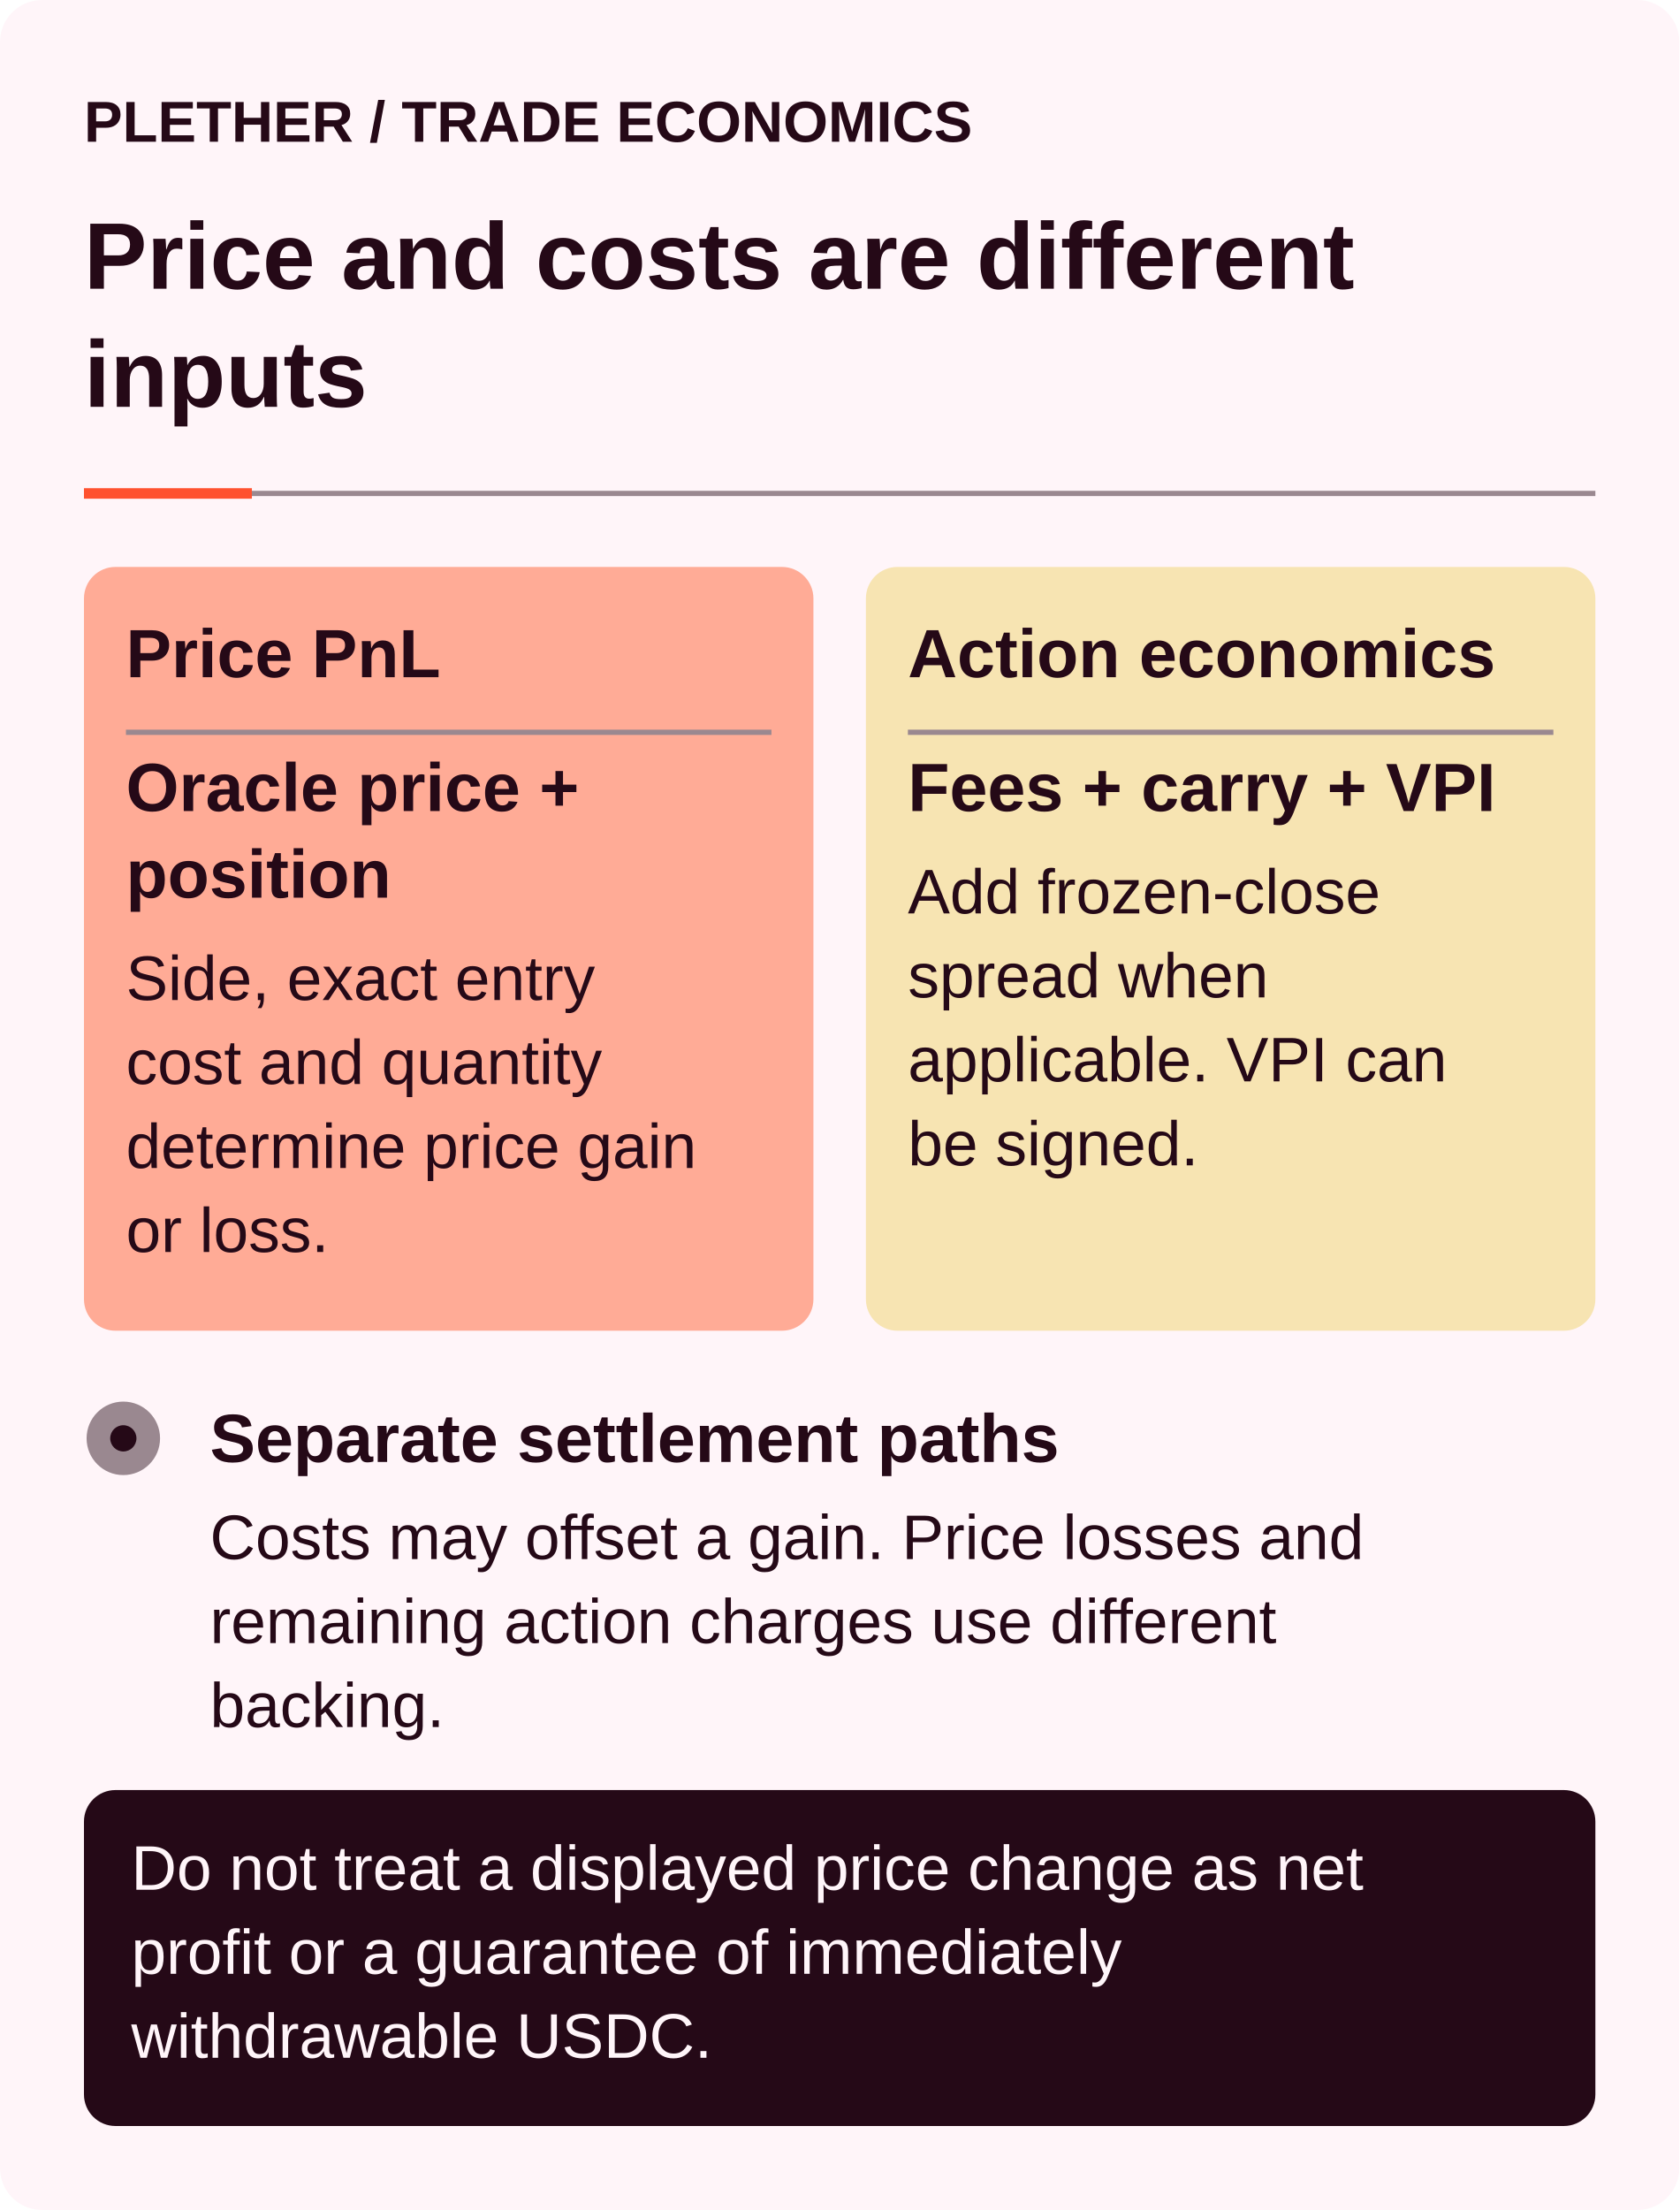
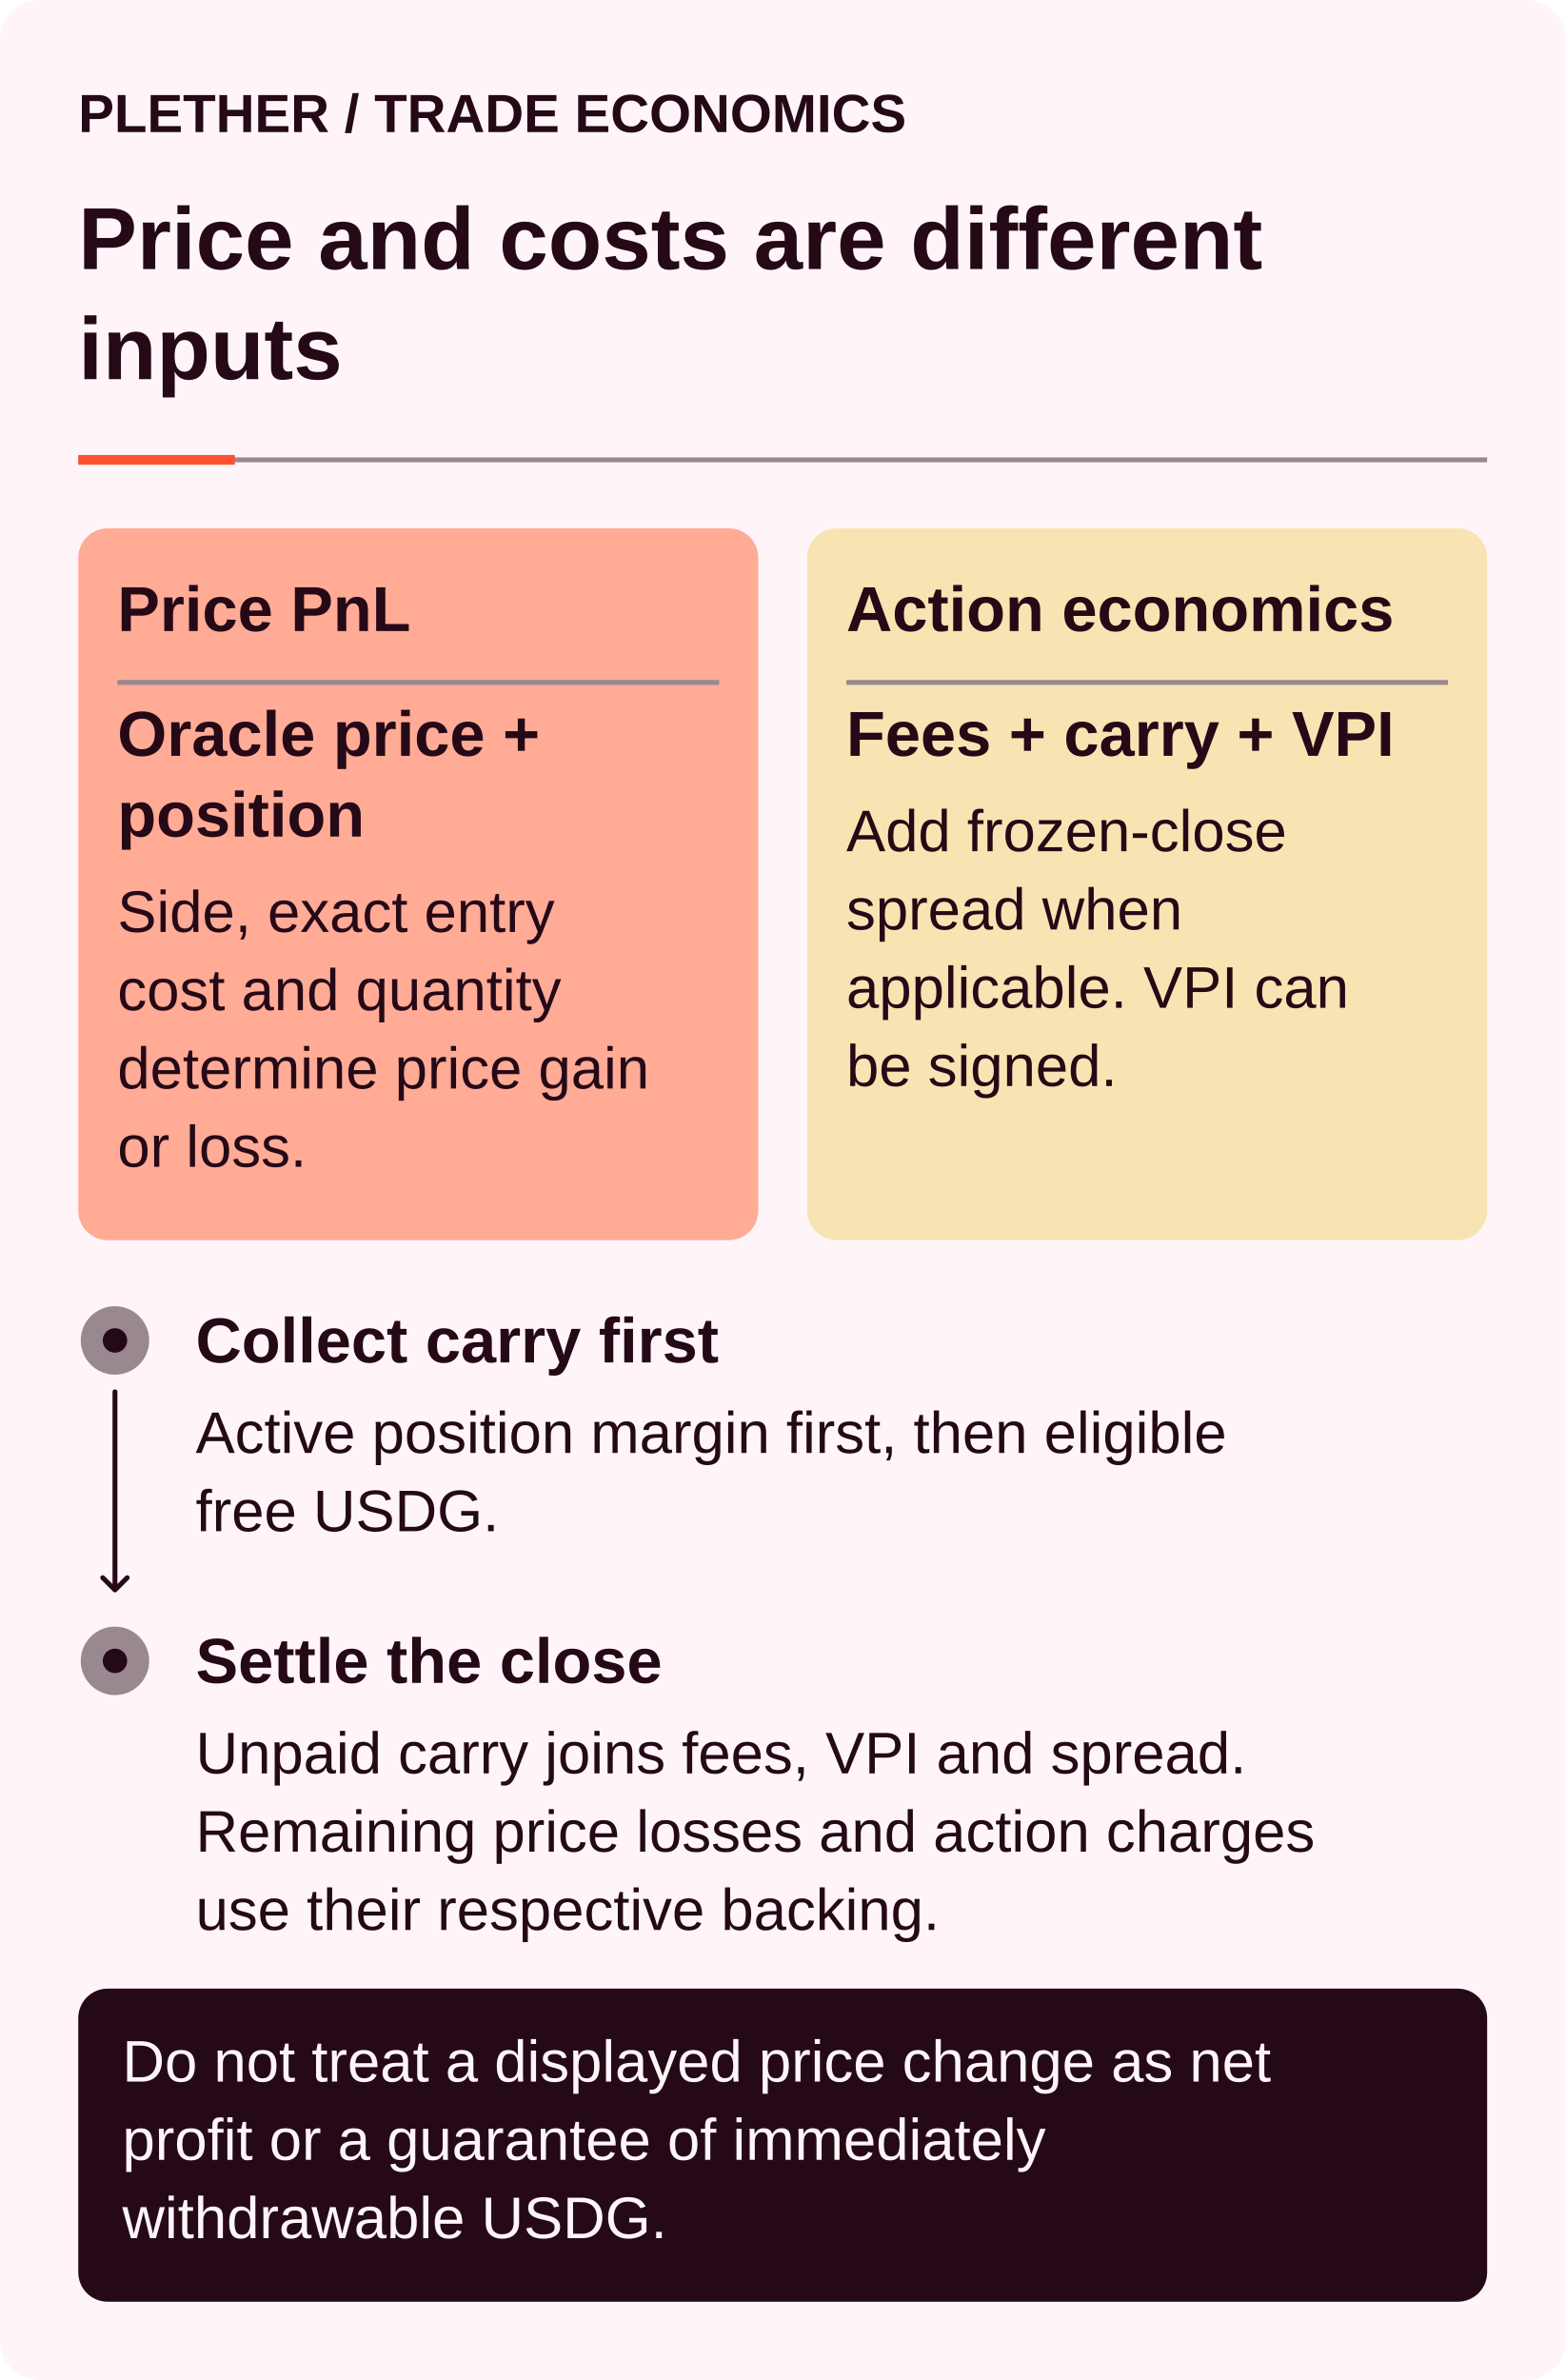
- <svg xmlns="http://www.w3.org/2000/svg" width="640" height="842" viewBox="0 0 640 842" role="img" aria-labelledby="trading-price-and-settlement-costs-title trading-price-and-settlement-costs-desc" focusable="false">
+ <svg xmlns="http://www.w3.org/2000/svg" width="640" height="973" viewBox="0 0 640 973" role="img" aria-labelledby="trading-price-and-settlement-costs-title trading-price-and-settlement-costs-desc" focusable="false">
  <style>text{font-family:Arial,Helvetica,sans-serif}</style>
-   <rect width="640" height="842" rx="16" fill="#FFF5F9" />
+   <rect width="640" height="973" rx="16" fill="#FFF5F9" />
  <text x="32" y="54" font-size="22" font-weight="700" fill="#250917" data-max-width="576">PLETHER / TRADE ECONOMICS</text>
  <text x="32" y="110" font-size="36" font-weight="700" fill="#250917" data-max-width="576">Price and costs are different</text>
  <text x="32" y="155" font-size="36" font-weight="700" fill="#250917" data-max-width="576">inputs</text>
  <path d="M32 188 L608 188" stroke="#9A8890" stroke-width="2" fill="none" />
  <path d="M32 188 h64" stroke="#FF512F" stroke-width="4" fill="none" />
  <rect x="32" y="216" width="278" height="291" rx="12" fill="#FFAB96" stroke="none" />
  <text x="48" y="258" font-size="26" font-weight="700" fill="#250917" data-max-width="246">Price PnL</text>
  <path d="M48 279 L294 279" stroke="#9A8890" stroke-width="2" fill="none" />
  <text x="48" y="309" font-size="26" font-weight="700" fill="#250917" data-max-width="246">Oracle price +</text>
  <text x="48" y="342" font-size="26" font-weight="700" fill="#250917" data-max-width="246">position</text>
  <text x="48" y="381" font-size="24" font-weight="400" fill="#250917" data-max-width="246">Side, exact entry</text>
  <text x="48" y="413" font-size="24" font-weight="400" fill="#250917" data-max-width="246">cost and quantity</text>
  <text x="48" y="445" font-size="24" font-weight="400" fill="#250917" data-max-width="246">determine price gain</text>
  <text x="48" y="477" font-size="24" font-weight="400" fill="#250917" data-max-width="246">or loss.</text>
  <rect x="330" y="216" width="278" height="291" rx="12" fill="#F7E4B2" stroke="none" />
  <text x="346" y="258" font-size="26" font-weight="700" fill="#250917" data-max-width="246">Action economics</text>
  <path d="M346 279 L592 279" stroke="#9A8890" stroke-width="2" fill="none" />
  <text x="346" y="309" font-size="26" font-weight="700" fill="#250917" data-max-width="246">Fees + carry + VPI</text>
  <text x="346" y="348" font-size="24" font-weight="400" fill="#250917" data-max-width="246">Add frozen-close</text>
  <text x="346" y="380" font-size="24" font-weight="400" fill="#250917" data-max-width="246">spread when</text>
  <text x="346" y="412" font-size="24" font-weight="400" fill="#250917" data-max-width="246">applicable. VPI can</text>
  <text x="346" y="444" font-size="24" font-weight="400" fill="#250917" data-max-width="246">be signed.</text>
  <circle cx="47" cy="548" r="14" fill="#9A8890" />
  <circle cx="47" cy="548" r="5" fill="#250917" />
-   <text x="80" y="557" font-size="26" font-weight="700" fill="#250917" data-max-width="528">Separate settlement paths</text>
-   <text x="80" y="594" font-size="24" font-weight="400" fill="#250917" data-max-width="528">Costs may offset a gain. Price losses and</text>
-   <text x="80" y="626" font-size="24" font-weight="400" fill="#250917" data-max-width="528">remaining action charges use different</text>
-   <text x="80" y="658" font-size="24" font-weight="400" fill="#250917" data-max-width="528">backing.</text>
-   <rect x="32" y="682" width="576" height="128" rx="12" fill="#250917" stroke="none" />
-   <text x="50" y="720" font-size="24" font-weight="400" fill="#FFF5F9" data-max-width="540">Do not treat a displayed price change as net</text>
-   <text x="50" y="752" font-size="24" font-weight="400" fill="#FFF5F9" data-max-width="540">profit or a guarantee of immediately</text>
-   <text x="50" y="784" font-size="24" font-weight="400" fill="#FFF5F9" data-max-width="540">withdrawable USDC.</text>
+   <text x="80" y="557" font-size="26" font-weight="700" fill="#250917" data-max-width="528">Collect carry first</text>
+   <text x="80" y="594" font-size="24" font-weight="400" fill="#250917" data-max-width="528">Active position margin first, then eligible</text>
+   <text x="80" y="626" font-size="24" font-weight="400" fill="#250917" data-max-width="528">free USDG.</text>
+   <path d="M47 569 V650 m-5 -5 5 5 5 -5" stroke="#250917" stroke-width="2" stroke-linecap="round" stroke-linejoin="round" fill="none" />
+   <circle cx="47" cy="679" r="14" fill="#9A8890" />
+   <circle cx="47" cy="679" r="5" fill="#250917" />
+   <text x="80" y="688" font-size="26" font-weight="700" fill="#250917" data-max-width="528">Settle the close</text>
+   <text x="80" y="725" font-size="24" font-weight="400" fill="#250917" data-max-width="528">Unpaid carry joins fees, VPI and spread.</text>
+   <text x="80" y="757" font-size="24" font-weight="400" fill="#250917" data-max-width="528">Remaining price losses and action charges</text>
+   <text x="80" y="789" font-size="24" font-weight="400" fill="#250917" data-max-width="528">use their respective backing.</text>
+   <rect x="32" y="813" width="576" height="128" rx="12" fill="#250917" stroke="none" />
+   <text x="50" y="851" font-size="24" font-weight="400" fill="#FFF5F9" data-max-width="540">Do not treat a displayed price change as net</text>
+   <text x="50" y="883" font-size="24" font-weight="400" fill="#FFF5F9" data-max-width="540">profit or a guarantee of immediately</text>
+   <text x="50" y="915" font-size="24" font-weight="400" fill="#FFF5F9" data-max-width="540">withdrawable USDG.</text>
</svg>
